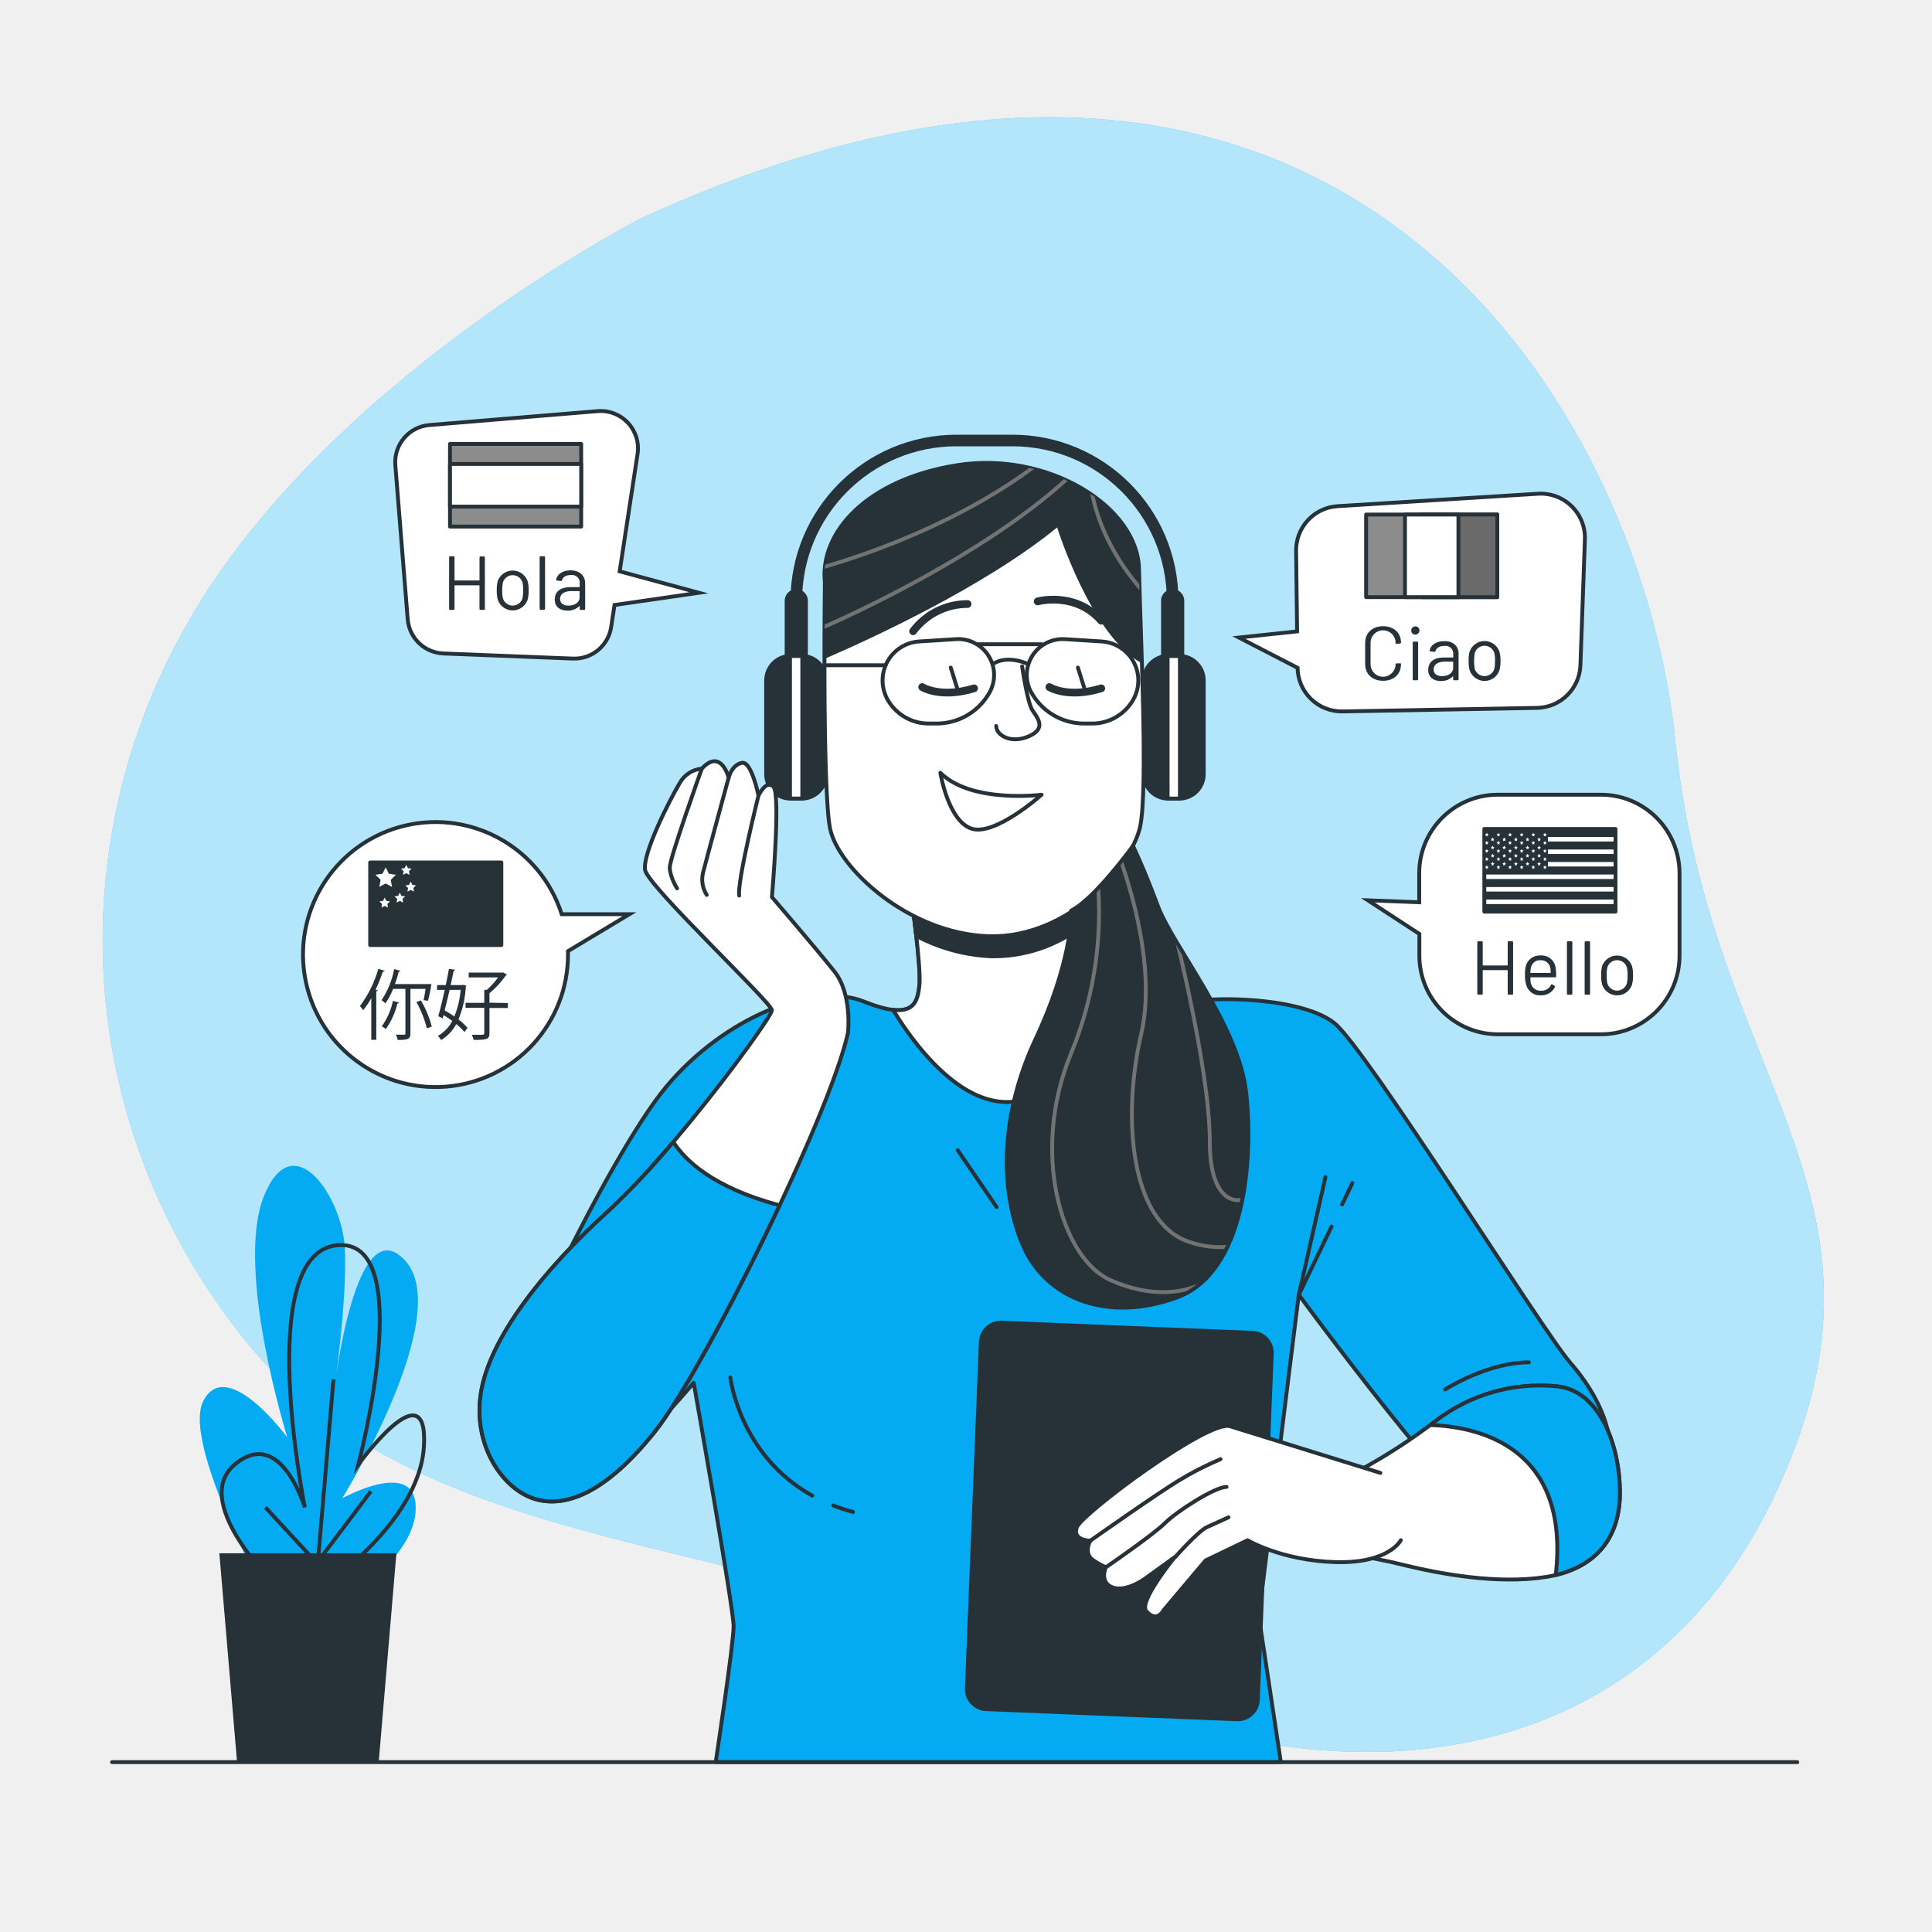
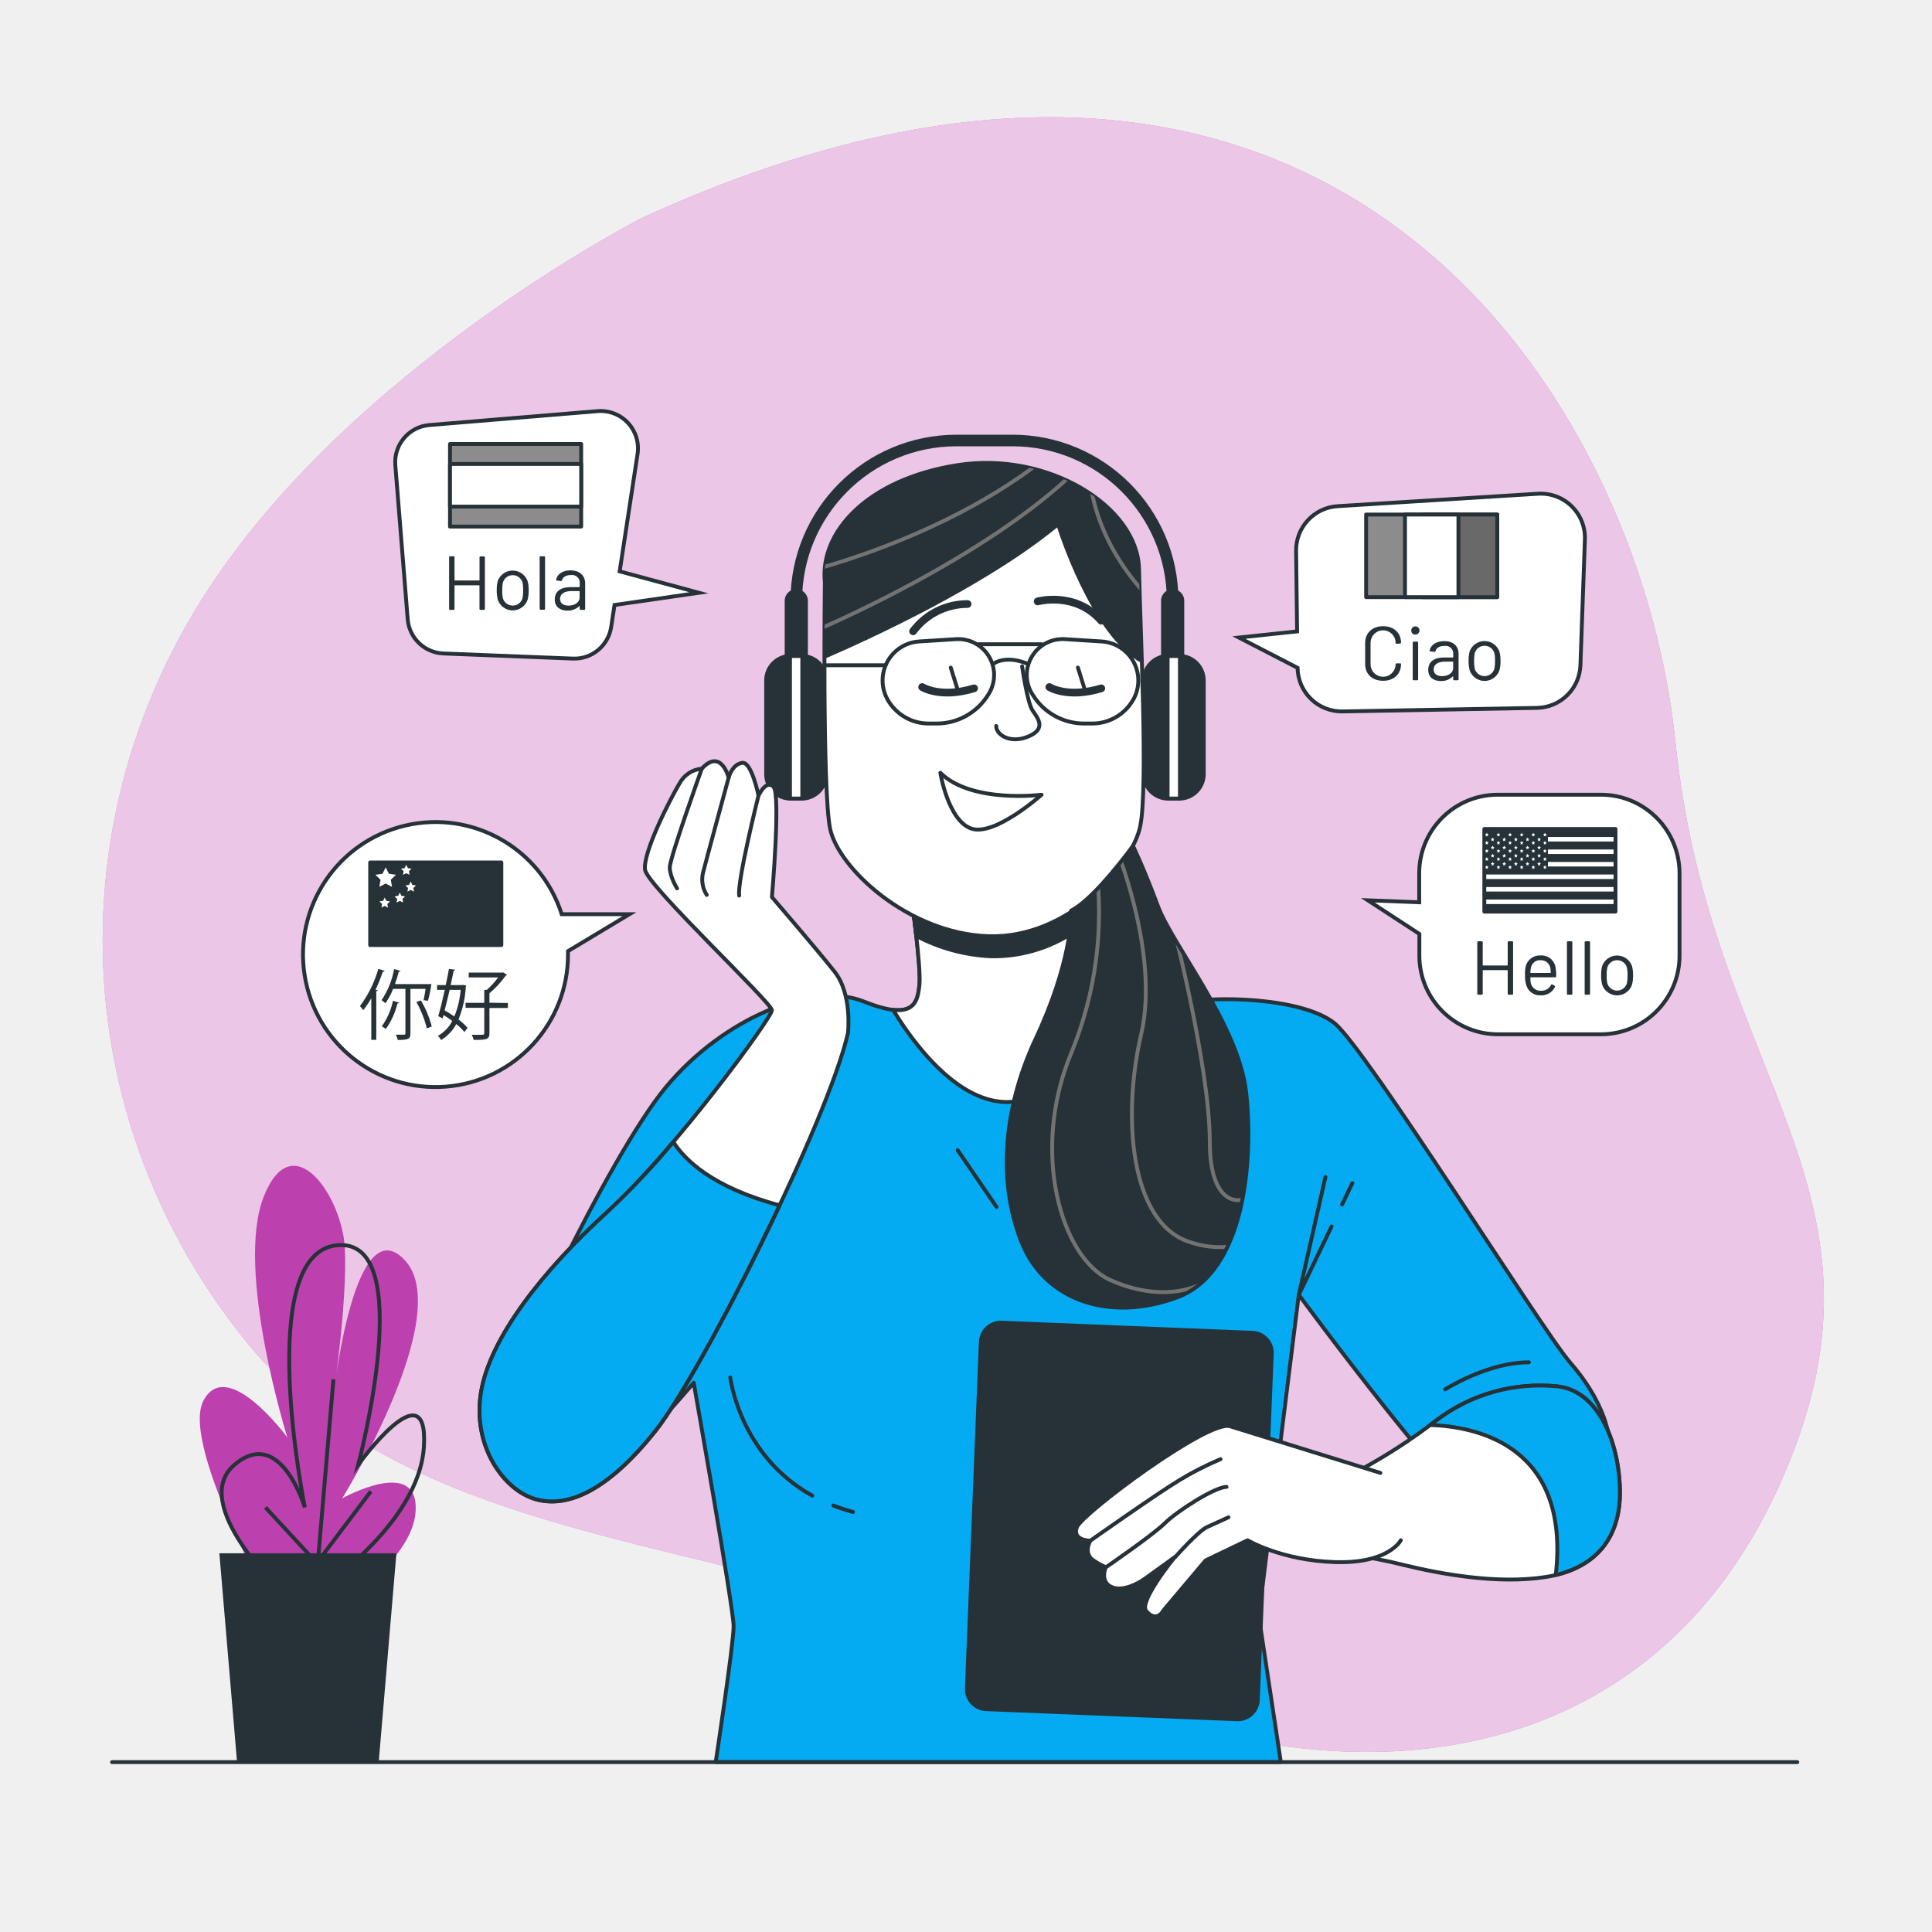
<svg xmlns="http://www.w3.org/2000/svg" viewBox="0 0 500 500">
  <defs>
    <clipPath id="freepik--clip-path--inject-35">
      <path d="M273.59,136.5s8.7,27.94,21.91,35.16c-.29-9.58-.63-18.58-.75-24.41-.34-16.12-23.51-30.56-47-26.87s-35.6,17.46-34.26,30.23c0,0-.11,8.77-.1,19.9C224.73,165.62,254.59,152,273.59,136.5Z" style="fill:#263238" />
    </clipPath>
    <clipPath id="freepik--clip-path-2--inject-35">
      <path d="M277.19,237.19s0,12.18-9.13,31.59-9.52,38.82-3.43,53.28,22.46,20.18,40,13.71,19.79-35.4,17.89-52.91-19-38.06-22.84-48.34-6.47-15.6-6.47-15.6-9.9,13.7-16,16.74Z" style="fill:#263238;stroke:#263238;stroke-linecap:round;stroke-linejoin:round" />
    </clipPath>
  </defs>
  <g id="freepik--background-simple--inject-35">
-     <path d="M166.19,56.37S90.42,95,52.63,154.47s-34.8,136,11.12,192.78,133.69,49.34,207.18,85.32,154.57,28.58,189.32-47.66S442.6,280.2,433.6,192,345.07-25.43,166.19,56.37Z" style="fill:#04ABF2" />
+     <path d="M166.19,56.37S90.42,95,52.63,154.47s-34.8,136,11.12,192.78,133.69,49.34,207.18,85.32,154.57,28.58,189.32-47.66S442.6,280.2,433.6,192,345.07-25.43,166.19,56.37Z" style="fill:#BD40AF" />
    <path d="M166.19,56.37S90.42,95,52.63,154.47s-34.8,136,11.12,192.78,133.69,49.34,207.18,85.32,154.57,28.58,189.32-47.66S442.6,280.2,433.6,192,345.07-25.43,166.19,56.37Z" style="fill:#fff;opacity:0.7" />
  </g>
  <g id="freepik--Plants--inject-35">
    <line x1="29" y1="456.04" x2="465.14" y2="456.04" style="fill:none;stroke:#263238;stroke-linecap:round;stroke-linejoin:round" />
-     <path d="M73,420.9s-26.49-46.52-20.38-58.35S74.36,372,74.36,372s-13.59-43.37-6.11-62.3,20.37,0,21,13.41-2.71,36.27-2.71,36.27,5.43-47.31,18.33-33.12-16.3,61.51-16.3,61.51,19.7-11,19,3.16-23.77,26.81-23.77,26.81" style="fill:#04ABF2" />
+     <path d="M73,420.9s-26.49-46.52-20.38-58.35S74.36,372,74.36,372s-13.59-43.37-6.11-62.3,20.37,0,21,13.41-2.71,36.27-2.71,36.27,5.43-47.31,18.33-33.12-16.3,61.51-16.3,61.51,19.7-11,19,3.16-23.77,26.81-23.77,26.81" style="fill:#BD40AF" />
    <path d="M73.23,412.23s-24.52-22.87-12.58-33.12,18.23,11,18.23,11-13.2-65.45,8.18-67.82,5.65,56.78,5.65,56.78,18.23-25.24,17-4.73S81.4,412.23,81.4,412.23" style="fill:none;stroke:#263238;stroke-miterlimit:10" />
    <line x1="85.27" y1="408.06" x2="68.7" y2="390.11" style="fill:none;stroke:#263238;stroke-miterlimit:10" />
    <line x1="81.82" y1="409.45" x2="86.3" y2="356.98" style="fill:none;stroke:#263238;stroke-miterlimit:10" />
    <line x1="81.12" y1="405.65" x2="95.97" y2="385.97" style="fill:none;stroke:#263238;stroke-miterlimit:10" />
    <polygon points="102.59 401.99 56.77 401.99 61.35 456.04 98.01 456.04 102.59 401.99" style="fill:#263238" />
  </g>
  <g id="freepik--text-balloons--inject-35">
    <path d="M398,127.78,346.16,131a11.44,11.44,0,0,0-10.73,11.57l.26,20.83L320.62,165l15.19,7.84a11.44,11.44,0,0,0,11.65,11.28l50.33-.92a11.44,11.44,0,0,0,11.22-11l1.16-32.56A11.43,11.43,0,0,0,398,127.78Z" style="fill:#fff;stroke:#263238;stroke-miterlimit:10" />
    <rect x="353.55" y="133.16" width="33.95" height="21.38" style="fill:#8c8c8c;stroke:#263238;stroke-linecap:round;stroke-linejoin:round" />
    <rect x="368.22" y="133.16" width="19.28" height="21.38" style="fill:#696969;stroke:#263238;stroke-linecap:round;stroke-linejoin:round" />
    <rect x="363.61" y="133.16" width="13.83" height="21.38" style="fill:#fff;stroke:#263238;stroke-linecap:round;stroke-linejoin:round" />
    <path d="M353.3,171.84v-5.43c0-2.61,1.85-4.35,4.64-4.35s4.64,1.7,4.64,4.27c0,.12-.1.2-.25.22l-.89.06c-.16,0-.26,0-.26-.12v-.12a3.24,3.24,0,0,0-6.48,0v5.53a3.24,3.24,0,0,0,6.48,0,.21.21,0,0,1,.26-.22l.89,0c.15,0,.25,0,.25.1v.1c0,2.59-1.85,4.31-4.64,4.31S353.3,174.47,353.3,171.84Z" style="fill:#263238" />
    <path d="M365.23,163.23a1.07,1.07,0,1,1,1.07,1A1,1,0,0,1,365.23,163.23Zm.38,12.56v-9.48a.24.24,0,0,1,.25-.26h.89a.24.24,0,0,1,.26.26v9.48a.24.24,0,0,1-.26.26h-.89A.24.24,0,0,1,365.61,175.79Z" style="fill:#263238" />
    <path d="M377.48,169.21v6.58a.24.24,0,0,1-.25.26h-.89a.24.24,0,0,1-.26-.26v-.71c0-.08-.06-.12-.12,0a4.18,4.18,0,0,1-3.08,1.17c-1.68,0-3.26-.81-3.26-2.89s1.5-3.2,4.07-3.2H376a.09.09,0,0,0,.1-.1v-.73a2,2,0,0,0-2.31-2.17c-1.25,0-2.06.51-2.28,1.34a.23.23,0,0,1-.29.2l-1-.12c-.16,0-.26-.08-.24-.21.26-1.45,1.72-2.44,3.76-2.44C376.16,165.89,377.48,167.26,377.48,169.21Zm-1.4,3.64v-1.52a.09.09,0,0,0-.1-.1h-2.07c-1.72,0-2.89.73-2.89,2s1,1.75,2.17,1.75C374.66,175,376.08,174.23,376.08,172.85Z" style="fill:#263238" />
    <path d="M380.35,173.46a8.54,8.54,0,0,1-.28-2.43,9,9,0,0,1,.26-2.41,4.1,4.1,0,0,1,7.72,0,8.73,8.73,0,0,1,.28,2.43,8.54,8.54,0,0,1-.28,2.43,4.07,4.07,0,0,1-7.7,0Zm6.4-.41a9.21,9.21,0,0,0,.16-2,8.39,8.39,0,0,0-.16-2,2.65,2.65,0,0,0-5.1,0,12.52,12.52,0,0,0,0,4,2.65,2.65,0,0,0,5.1,0Z" style="fill:#263238" />
    <path d="M180.87,153.41l-20.5-5.54L165,117.48a9.66,9.66,0,0,0-10.33-11.08L111.14,110a9.64,9.64,0,0,0-8.83,10.39l3.2,39.86a9.65,9.65,0,0,0,9.24,8.87l33.5,1.32a9.63,9.63,0,0,0,9.92-8.18l.87-5.69Z" style="fill:#fff;stroke:#263238;stroke-miterlimit:10" />
    <rect x="116.46" y="114.9" width="33.95" height="21.38" style="fill:#8c8c8c;stroke:#263238;stroke-linecap:round;stroke-linejoin:round" />
    <rect x="116.46" y="120.08" width="33.95" height="11.03" style="fill:#fff;stroke:#263238;stroke-linecap:round;stroke-linejoin:round" />
    <path d="M124.35,144h.89a.24.24,0,0,1,.25.26v13.32a.24.24,0,0,1-.25.26h-.89a.24.24,0,0,1-.26-.26v-6a.09.09,0,0,0-.1-.1h-6.26a.09.09,0,0,0-.1.1v6a.24.24,0,0,1-.26.26h-.89a.23.23,0,0,1-.25-.26V144.22a.23.23,0,0,1,.25-.26h.89a.24.24,0,0,1,.26.26v5.91a.09.09,0,0,0,.1.1H124a.09.09,0,0,0,.1-.1v-5.91A.24.24,0,0,1,124.35,144Z" style="fill:#263238" />
    <path d="M128.83,155.21a8.66,8.66,0,0,1-.27-2.43,9.09,9.09,0,0,1,.25-2.41,4.11,4.11,0,0,1,7.73,0,8.73,8.73,0,0,1,.28,2.43,8.63,8.63,0,0,1-.28,2.43,4.08,4.08,0,0,1-7.71,0Zm6.4-.42a9.05,9.05,0,0,0,.16-2,8.48,8.48,0,0,0-.16-2,2.64,2.64,0,0,0-5.09,0,8.7,8.7,0,0,0-.16,2,8.49,8.49,0,0,0,.16,2,2.64,2.64,0,0,0,5.09,0Z" style="fill:#263238" />
    <path d="M139.66,157.54V144.22a.24.24,0,0,1,.26-.26h.89a.24.24,0,0,1,.25.26v13.32a.24.24,0,0,1-.25.26h-.89A.24.24,0,0,1,139.66,157.54Z" style="fill:#263238" />
    <path d="M151.44,151v6.58a.24.24,0,0,1-.26.26h-.89a.24.24,0,0,1-.26-.26v-.71c0-.08-.06-.12-.12,0a4.16,4.16,0,0,1-3.08,1.16c-1.68,0-3.26-.81-3.26-2.88s1.5-3.2,4.07-3.2h2.29a.09.09,0,0,0,.1-.1V151a2,2,0,0,0-2.31-2.18c-1.24,0-2.05.52-2.27,1.35a.23.23,0,0,1-.3.19l-1-.11c-.15,0-.25-.08-.23-.22.25-1.44,1.72-2.43,3.75-2.43C150.11,147.64,151.44,149,151.44,151ZM150,154.59v-1.52a.09.09,0,0,0-.1-.1h-2.07c-1.72,0-2.89.73-2.89,2s1,1.76,2.18,1.76C148.61,156.75,150,156,150,154.59Z" style="fill:#263238" />
    <path d="M414.29,205.67H387.62A20.33,20.33,0,0,0,367.29,226v7.51L354,233l13.33,8.7v5.63a20.34,20.34,0,0,0,20.33,20.34h26.67a20.34,20.34,0,0,0,20.33-20.34V226A20.33,20.33,0,0,0,414.29,205.67Z" style="fill:#fff;stroke:#263238;stroke-miterlimit:10" />
    <path d="M390.45,243.6h.89a.24.24,0,0,1,.25.25v13.32a.24.24,0,0,1-.25.26h-.89a.24.24,0,0,1-.26-.26v-6a.09.09,0,0,0-.1-.1h-6.26a.09.09,0,0,0-.1.1v6a.24.24,0,0,1-.26.26h-.89a.24.24,0,0,1-.26-.26V243.85a.24.24,0,0,1,.26-.25h.89a.24.24,0,0,1,.26.25v5.91a.09.09,0,0,0,.1.1h6.26a.09.09,0,0,0,.1-.1v-5.91A.24.24,0,0,1,390.45,243.6Z" style="fill:#263238" />
    <path d="M401.39,254.9a.23.23,0,0,1,.34-.12l.57.32c.14.08.2.2.12.33a3.86,3.86,0,0,1-3.67,2.16,3.65,3.65,0,0,1-3.7-2.47,7.68,7.68,0,0,1-.38-2.73,9.11,9.11,0,0,1,.18-2.29,3.74,3.74,0,0,1,3.82-2.83,3.69,3.69,0,0,1,3.95,3.4,10.37,10.37,0,0,1,.12,2,.23.23,0,0,1-.26.25h-6.32a.09.09,0,0,0-.1.1,6.32,6.32,0,0,0,.12,1.45,2.55,2.55,0,0,0,2.68,1.93A2.71,2.71,0,0,0,401.39,254.9Zm-5.17-4.55a5.58,5.58,0,0,0-.16,1.35.09.09,0,0,0,.1.1h5.08a.09.09,0,0,0,.09-.1,10.31,10.31,0,0,0-.11-1.27,2.47,2.47,0,0,0-2.55-1.93A2.34,2.34,0,0,0,396.22,250.35Z" style="fill:#263238" />
    <path d="M405.52,257.17V243.85a.24.24,0,0,1,.26-.25h.89a.23.23,0,0,1,.25.25v13.32a.23.23,0,0,1-.25.26h-.89A.24.24,0,0,1,405.52,257.17Z" style="fill:#263238" />
    <path d="M410.11,257.17V243.85a.24.24,0,0,1,.25-.25h.89a.24.24,0,0,1,.26.25v13.32a.24.24,0,0,1-.26.26h-.89A.24.24,0,0,1,410.11,257.17Z" style="fill:#263238" />
    <path d="M414.65,254.84a8.54,8.54,0,0,1-.28-2.43,9,9,0,0,1,.26-2.41,4.11,4.11,0,0,1,7.73,0,8.76,8.76,0,0,1,.27,2.43,8.57,8.57,0,0,1-.27,2.43,4.08,4.08,0,0,1-7.71,0Zm6.4-.41a9.21,9.21,0,0,0,.16-2,8.53,8.53,0,0,0-.16-2,2.64,2.64,0,0,0-5.09,0,8.75,8.75,0,0,0-.16,2,8.64,8.64,0,0,0,.16,2,2.64,2.64,0,0,0,5.09,0Z" style="fill:#263238" />
    <rect x="384.14" y="214.54" width="33.95" height="21.38" style="fill:#fff;stroke:#263238;stroke-linecap:round;stroke-linejoin:round" />
    <rect x="384.32" y="214.54" width="33.95" height="2.07" style="fill:#263238" />
    <rect x="384.32" y="217.78" width="33.95" height="2.07" style="fill:#263238" />
    <rect x="384.32" y="221.01" width="33.95" height="2.07" style="fill:#263238" />
    <rect x="384.32" y="224.25" width="33.95" height="2.07" style="fill:#263238" />
    <rect x="384.32" y="227.49" width="33.95" height="2.07" style="fill:#263238" />
    <rect x="384.32" y="230.73" width="33.95" height="2.07" style="fill:#263238" />
    <rect x="384.32" y="233.97" width="33.95" height="2.07" style="fill:#263238" />
    <rect x="384.14" y="214.54" width="16.46" height="11.39" style="fill:#263238" />
    <polygon points="384.78 215.5 384.93 215.82 385.25 215.87 385.02 216.12 385.07 216.47 384.78 216.31 384.5 216.47 384.55 216.12 384.32 215.87 384.64 215.82 384.78 215.5" style="fill:#fff" />
    <polygon points="384.78 217.61 384.93 217.93 385.25 217.98 385.02 218.23 385.07 218.58 384.78 218.41 384.5 218.58 384.55 218.23 384.32 217.98 384.64 217.93 384.78 217.61" style="fill:#fff" />
    <polygon points="384.78 219.71 384.93 220.03 385.25 220.08 385.02 220.33 385.07 220.68 384.78 220.51 384.5 220.68 384.55 220.33 384.32 220.08 384.64 220.03 384.78 219.71" style="fill:#fff" />
    <polygon points="384.78 221.81 384.93 222.13 385.25 222.19 385.02 222.43 385.07 222.78 384.78 222.62 384.5 222.78 384.55 222.43 384.32 222.19 384.64 222.13 384.78 221.81" style="fill:#fff" />
    <polygon points="384.78 223.92 384.93 224.24 385.25 224.29 385.02 224.54 385.07 224.89 384.78 224.72 384.5 224.89 384.55 224.54 384.32 224.29 384.64 224.24 384.78 223.92" style="fill:#fff" />
    <polygon points="386.29 216.73 386.43 217.05 386.75 217.1 386.52 217.35 386.57 217.7 386.29 217.54 386 217.7 386.05 217.35 385.82 217.1 386.14 217.05 386.29 216.73" style="fill:#fff" />
    <polygon points="386.29 218.84 386.43 219.16 386.75 219.21 386.52 219.46 386.57 219.81 386.29 219.64 386 219.81 386.05 219.46 385.82 219.21 386.14 219.16 386.29 218.84" style="fill:#fff" />
    <polygon points="386.29 220.94 386.43 221.26 386.75 221.31 386.52 221.56 386.57 221.91 386.29 221.75 386 221.91 386.05 221.56 385.82 221.31 386.14 221.26 386.29 220.94" style="fill:#fff" />
    <polygon points="386.29 223.04 386.43 223.36 386.75 223.41 386.52 223.66 386.57 224.01 386.29 223.85 386 224.01 386.05 223.66 385.82 223.41 386.14 223.36 386.29 223.04" style="fill:#fff" />
    <polygon points="387.79 215.5 387.94 215.82 388.26 215.87 388.02 216.12 388.08 216.47 387.79 216.31 387.5 216.47 387.56 216.12 387.32 215.87 387.65 215.82 387.79 215.5" style="fill:#fff" />
    <polygon points="387.79 217.61 387.94 217.93 388.26 217.98 388.02 218.23 388.08 218.58 387.79 218.41 387.5 218.58 387.56 218.23 387.32 217.98 387.65 217.93 387.79 217.61" style="fill:#fff" />
    <polygon points="387.79 219.71 387.94 220.03 388.26 220.08 388.02 220.33 388.08 220.68 387.79 220.51 387.5 220.68 387.56 220.33 387.32 220.08 387.65 220.03 387.79 219.71" style="fill:#fff" />
    <polygon points="387.79 221.81 387.94 222.13 388.26 222.19 388.02 222.43 388.08 222.78 387.79 222.62 387.5 222.78 387.56 222.43 387.32 222.19 387.65 222.13 387.79 221.81" style="fill:#fff" />
    <polygon points="387.79 223.92 387.94 224.24 388.26 224.29 388.02 224.54 388.08 224.89 387.79 224.72 387.5 224.89 387.56 224.54 387.32 224.29 387.65 224.24 387.79 223.92" style="fill:#fff" />
    <polygon points="389.3 216.73 389.44 217.05 389.76 217.1 389.53 217.35 389.58 217.7 389.3 217.54 389.01 217.7 389.06 217.35 388.83 217.1 389.15 217.05 389.3 216.73" style="fill:#fff" />
    <polygon points="389.3 218.84 389.44 219.16 389.76 219.21 389.53 219.46 389.58 219.81 389.3 219.64 389.01 219.81 389.06 219.46 388.83 219.21 389.15 219.16 389.3 218.84" style="fill:#fff" />
    <polygon points="389.3 220.94 389.44 221.26 389.76 221.31 389.53 221.56 389.58 221.91 389.3 221.75 389.01 221.91 389.06 221.56 388.83 221.31 389.15 221.26 389.3 220.94" style="fill:#fff" />
    <polygon points="389.3 223.04 389.44 223.36 389.76 223.41 389.53 223.66 389.58 224.01 389.3 223.85 389.01 224.01 389.06 223.66 388.83 223.41 389.15 223.36 389.3 223.04" style="fill:#fff" />
    <polygon points="390.8 215.5 390.94 215.82 391.26 215.87 391.03 216.12 391.09 216.47 390.8 216.31 390.51 216.47 390.56 216.12 390.33 215.87 390.65 215.82 390.8 215.5" style="fill:#fff" />
    <polygon points="390.8 217.61 390.94 217.93 391.26 217.98 391.03 218.23 391.09 218.58 390.8 218.41 390.51 218.58 390.56 218.23 390.33 217.98 390.65 217.93 390.8 217.61" style="fill:#fff" />
    <polygon points="390.8 219.71 390.94 220.03 391.26 220.08 391.03 220.33 391.09 220.68 390.8 220.51 390.51 220.68 390.56 220.33 390.33 220.08 390.65 220.03 390.8 219.71" style="fill:#fff" />
    <polygon points="390.8 221.81 390.94 222.13 391.26 222.19 391.03 222.43 391.09 222.78 390.8 222.62 390.51 222.78 390.56 222.43 390.33 222.19 390.65 222.13 390.8 221.81" style="fill:#fff" />
    <polygon points="390.8 223.92 390.94 224.24 391.26 224.29 391.03 224.54 391.09 224.89 390.8 224.72 390.51 224.89 390.56 224.54 390.33 224.29 390.65 224.24 390.8 223.92" style="fill:#fff" />
    <polygon points="392.3 216.73 392.45 217.05 392.77 217.1 392.54 217.35 392.59 217.7 392.3 217.54 392.01 217.7 392.07 217.35 391.84 217.1 392.16 217.05 392.3 216.73" style="fill:#fff" />
    <polygon points="392.3 218.84 392.45 219.16 392.77 219.21 392.54 219.46 392.59 219.81 392.3 219.64 392.01 219.81 392.07 219.46 391.84 219.21 392.16 219.16 392.3 218.84" style="fill:#fff" />
    <polygon points="392.3 220.94 392.45 221.26 392.77 221.31 392.54 221.56 392.59 221.91 392.3 221.75 392.01 221.91 392.07 221.56 391.84 221.31 392.16 221.26 392.3 220.94" style="fill:#fff" />
    <polygon points="392.3 223.04 392.45 223.36 392.77 223.41 392.54 223.66 392.59 224.01 392.3 223.85 392.01 224.01 392.07 223.66 391.84 223.41 392.16 223.36 392.3 223.04" style="fill:#fff" />
    <polygon points="393.81 215.5 393.95 215.82 394.27 215.87 394.04 216.12 394.09 216.47 393.81 216.31 393.52 216.47 393.57 216.12 393.34 215.87 393.66 215.82 393.81 215.5" style="fill:#fff" />
    <polygon points="393.81 217.61 393.95 217.93 394.27 217.98 394.04 218.23 394.09 218.58 393.81 218.41 393.52 218.58 393.57 218.23 393.34 217.98 393.66 217.93 393.81 217.61" style="fill:#fff" />
    <polygon points="393.81 219.71 393.95 220.03 394.27 220.08 394.04 220.33 394.09 220.68 393.81 220.51 393.52 220.68 393.57 220.33 393.34 220.08 393.66 220.03 393.81 219.71" style="fill:#fff" />
    <polygon points="393.81 221.81 393.95 222.13 394.27 222.19 394.04 222.43 394.09 222.78 393.81 222.62 393.52 222.78 393.57 222.43 393.34 222.19 393.66 222.13 393.81 221.81" style="fill:#fff" />
    <polygon points="393.81 223.92 393.95 224.24 394.27 224.29 394.04 224.54 394.09 224.89 393.81 224.72 393.52 224.89 393.57 224.54 393.34 224.29 393.66 224.24 393.81 223.92" style="fill:#fff" />
    <polygon points="395.31 216.73 395.45 217.05 395.78 217.1 395.54 217.35 395.6 217.7 395.31 217.54 395.02 217.7 395.08 217.35 394.84 217.1 395.17 217.05 395.31 216.73" style="fill:#fff" />
    <polygon points="395.31 218.84 395.45 219.16 395.78 219.21 395.54 219.46 395.6 219.81 395.31 219.64 395.02 219.81 395.08 219.46 394.84 219.21 395.17 219.16 395.31 218.84" style="fill:#fff" />
    <polygon points="395.31 220.94 395.45 221.26 395.78 221.31 395.54 221.56 395.6 221.91 395.31 221.75 395.02 221.91 395.08 221.56 394.84 221.31 395.17 221.26 395.31 220.94" style="fill:#fff" />
    <polygon points="395.31 223.04 395.45 223.36 395.78 223.41 395.54 223.66 395.6 224.01 395.31 223.85 395.02 224.01 395.08 223.66 394.84 223.41 395.17 223.36 395.31 223.04" style="fill:#fff" />
    <polygon points="396.81 215.5 396.96 215.82 397.28 215.87 397.05 216.12 397.1 216.47 396.81 216.31 396.53 216.47 396.58 216.12 396.35 215.87 396.67 215.82 396.81 215.5" style="fill:#fff" />
    <polygon points="396.81 217.61 396.96 217.93 397.28 217.98 397.05 218.23 397.1 218.58 396.81 218.41 396.53 218.58 396.58 218.23 396.35 217.98 396.67 217.93 396.81 217.61" style="fill:#fff" />
    <polygon points="396.81 219.71 396.96 220.03 397.28 220.08 397.05 220.33 397.1 220.68 396.81 220.51 396.53 220.68 396.58 220.33 396.35 220.08 396.67 220.03 396.81 219.71" style="fill:#fff" />
    <polygon points="396.81 221.81 396.96 222.13 397.28 222.19 397.05 222.43 397.1 222.78 396.81 222.62 396.53 222.78 396.58 222.43 396.35 222.19 396.67 222.13 396.81 221.81" style="fill:#fff" />
    <polygon points="396.81 223.92 396.96 224.24 397.28 224.29 397.05 224.54 397.1 224.89 396.81 224.72 396.53 224.89 396.58 224.54 396.35 224.29 396.67 224.24 396.81 223.92" style="fill:#fff" />
    <polygon points="398.32 216.73 398.46 217.05 398.78 217.1 398.55 217.35 398.61 217.7 398.32 217.54 398.03 217.7 398.08 217.35 397.85 217.1 398.17 217.05 398.32 216.73" style="fill:#fff" />
    <polygon points="398.32 218.84 398.46 219.16 398.78 219.21 398.55 219.46 398.61 219.81 398.32 219.64 398.03 219.81 398.08 219.46 397.85 219.21 398.17 219.16 398.32 218.84" style="fill:#fff" />
    <polygon points="398.32 220.94 398.46 221.26 398.78 221.31 398.55 221.56 398.61 221.91 398.32 221.75 398.03 221.91 398.08 221.56 397.85 221.31 398.17 221.26 398.32 220.94" style="fill:#fff" />
    <polygon points="398.32 223.04 398.46 223.36 398.78 223.41 398.55 223.66 398.61 224.01 398.32 223.85 398.03 224.01 398.08 223.66 397.85 223.41 398.17 223.36 398.32 223.04" style="fill:#fff" />
    <polygon points="399.82 215.5 399.97 215.82 400.29 215.87 400.06 216.12 400.11 216.47 399.82 216.31 399.53 216.47 399.59 216.12 399.36 215.87 399.68 215.82 399.82 215.5" style="fill:#fff" />
    <polygon points="399.82 217.61 399.97 217.93 400.29 217.98 400.06 218.23 400.11 218.58 399.82 218.41 399.53 218.58 399.59 218.23 399.36 217.98 399.68 217.93 399.82 217.61" style="fill:#fff" />
    <polygon points="399.82 219.71 399.97 220.03 400.29 220.08 400.06 220.33 400.11 220.68 399.82 220.51 399.53 220.68 399.59 220.33 399.36 220.08 399.68 220.03 399.82 219.71" style="fill:#fff" />
    <polygon points="399.82 221.81 399.97 222.13 400.29 222.19 400.06 222.43 400.11 222.78 399.82 222.62 399.53 222.78 399.59 222.43 399.36 222.19 399.68 222.13 399.82 221.81" style="fill:#fff" />
    <polygon points="399.82 223.92 399.97 224.24 400.29 224.29 400.06 224.54 400.11 224.89 399.82 224.72 399.53 224.89 399.59 224.54 399.36 224.29 399.68 224.24 399.82 223.92" style="fill:#fff" />
    <path d="M162.9,236.59H145.37A34.29,34.29,0,1,0,147,246.92c0-.26,0-.51,0-.77Z" style="fill:#fff;stroke:#263238;stroke-miterlimit:10" />
    <path d="M96.09,258.35A24.74,24.74,0,0,1,94,261.44a9.94,9.94,0,0,0-.85-1.07,29.61,29.61,0,0,0,4.76-9.62l1.64.49c-.08.2-.25.24-.47.22a43.11,43.11,0,0,1-1.88,4.68l.57.16c0,.12-.13.22-.39.23V269.1H96.09Zm13.53.48c.16-.73.36-1.84.53-2.91h-3.93v11.54c0,1.42-.51,1.68-3.28,1.68a5.31,5.31,0,0,0-.49-1.36c.49,0,1,0,1.34,0h.79c.26,0,.34-.08.34-.34V255.92h-3.18a17.44,17.44,0,0,1-2,3.74,5.36,5.36,0,0,0-1-.81A21.39,21.39,0,0,0,102,250.8l1.64.44c0,.14-.17.22-.43.2a30.77,30.77,0,0,1-1,3.24h8.73l.7,0a34.49,34.49,0,0,1-.89,4.34Zm-6.32.65c-.06.14-.2.22-.44.22a19.4,19.4,0,0,1-3,6.6,6.3,6.3,0,0,0-1.05-.68A17.94,17.94,0,0,0,101.7,259Zm7.17,6.66a27.38,27.38,0,0,0-2.71-6.82l1.17-.41a26.42,26.42,0,0,1,2.81,6.75Z" style="fill:#263238" />
    <path d="M119.92,254.88l.75.19-.12.28a25.84,25.84,0,0,1-1.9,8.5A13.92,13.92,0,0,1,121,266l-.81,1.09a13.41,13.41,0,0,0-2.11-2.06,10.69,10.69,0,0,1-3.91,4.13,6.16,6.16,0,0,0-.83-1.09,9.34,9.34,0,0,0,3.71-3.85,26.14,26.14,0,0,0-2.25-1.52l-.24.87-1.13-.59c.5-1.74,1.11-4.25,1.68-6.8h-2v-1.25h2.25c.32-1.48.59-2.9.83-4.17l1.62.2c0,.14-.14.22-.39.24-.22,1.13-.5,2.41-.79,3.73h3Zm-3.56,1.3c-.42,1.84-.87,3.69-1.29,5.31.83.46,1.68,1,2.51,1.57a23.24,23.24,0,0,0,1.64-6.88Zm15.08,3.4v1.28h-4.77v6.54c0,1.52-.59,1.76-4.09,1.72a6.71,6.71,0,0,0-.49-1.32l2.37,0c.67,0,.87,0,.87-.42v-6.56h-4.84v-1.28h4.84v-3.36l.65,0a20,20,0,0,0,2.93-3.22H121.3v-1.25h8.61l.26-.08,1.05.66a.64.64,0,0,1-.32.19,24.82,24.82,0,0,1-4.23,4.57v2.45Z" style="fill:#263238" />
    <rect x="95.8" y="223.2" width="33.95" height="21.38" style="fill:#263238;stroke:#263238;stroke-linecap:round;stroke-linejoin:round" />
    <polygon points="99.81 224.46 100.64 226.13 102.47 226.39 101.14 227.69 101.46 229.51 99.81 228.65 98.17 229.51 98.49 227.69 97.16 226.39 98.99 226.13 99.81 224.46" style="fill:#fff" />
    <polygon points="105.14 223.81 105.57 224.67 106.51 224.81 105.83 225.47 105.99 226.41 105.14 225.97 104.3 226.41 104.46 225.47 103.77 224.81 104.72 224.67 105.14 223.81" style="fill:#fff" />
    <polygon points="106.29 228.15 106.71 229.01 107.66 229.14 106.97 229.81 107.13 230.75 106.29 230.31 105.44 230.75 105.6 229.81 104.92 229.14 105.86 229.01 106.29 228.15" style="fill:#fff" />
    <polygon points="103.47 230.99 103.89 231.84 104.84 231.98 104.16 232.65 104.32 233.59 103.47 233.14 102.63 233.59 102.79 232.65 102.1 231.98 103.05 231.84 103.47 230.99" style="fill:#fff" />
    <polygon points="99.56 232.29 99.98 233.14 100.93 233.28 100.25 233.95 100.41 234.89 99.56 234.45 98.72 234.89 98.88 233.95 98.19 233.28 99.14 233.14 99.56 232.29" style="fill:#fff" />
  </g>
  <g id="freepik--Character--inject-35">
    <path d="M303.48,155.48A41.48,41.48,0,0,0,262,114H247.56a41.48,41.48,0,0,0-41.48,41.48" style="fill:none;stroke:#263238;stroke-linecap:round;stroke-linejoin:round;stroke-width:3px" />
    <line x1="303.48" y1="186.2" x2="303.48" y2="155.48" style="fill:none;stroke:#263238;stroke-linecap:round;stroke-linejoin:round;stroke-width:6px" />
    <line x1="206.08" y1="155.48" x2="206.08" y2="186.2" style="fill:none;stroke:#263238;stroke-linecap:round;stroke-linejoin:round;stroke-width:6px" />
    <path d="M235.87,232.29s2.59,18.09,2.07,22.74-1.55,9.3-14.47,4.13-36.17,4.14-51.16,22.22-43.4,78.55-43.4,85.78,5.68,17,16,18.6,34.62-27.9,34.62-27.9,10.33,58.39,10.33,63S185.23,456,185.23,456H331.47l-5.69-37.72,10.34-83.2s42.89,58.39,52.19,61,23.77-2.07,27.39-12.92-2.07-22.22-9.31-30.49-52.7-81.13-61-87.84-31.52-7.24-39.79-5.17-22.22,5.17-25.84,3.1-3.61-21.7,0-30.49C279.79,232.29,248.27,240.56,235.87,232.29Z" style="fill:#04ABF2;stroke:#263238;stroke-linecap:round;stroke-linejoin:round" />
    <path d="M215.67,389.63a52.36,52.36,0,0,0,5.09,1.67" style="fill:none;stroke:#263238;stroke-linecap:round;stroke-linejoin:round" />
    <path d="M189,356.48s2.3,20.08,21.22,30.6" style="fill:none;stroke:#263238;stroke-linecap:round;stroke-linejoin:round" />
    <line x1="247.85" y1="297.67" x2="257.91" y2="312.37" style="fill:none;stroke:#263238;stroke-linecap:round;stroke-linejoin:round" />
    <line x1="347.33" y1="311.72" x2="349.99" y2="306.18" style="fill:none;stroke:#263238;stroke-linecap:round;stroke-linejoin:round" />
    <polyline points="343.02 304.63 336.12 335.12 344.6 317.43" style="fill:none;stroke:#263238;stroke-linecap:round;stroke-linejoin:round" />
    <path d="M374,359.57s10.92-7,21.67-7" style="fill:none;stroke:#263238;stroke-linecap:round;stroke-linejoin:round" />
    <path d="M351.78,380.54a149,149,0,0,0,19.79-12.82,44.28,44.28,0,0,1,31.5-8.92c10.31,1.11,15.89,13.93,16.16,26.76s-6.69,20.62-19.23,22.57-27.32-.83-36.51-3.06a121.13,121.13,0,0,0-14.78-2.79S336.73,383.88,351.78,380.54Z" style="fill:#fff;stroke:#263238;stroke-linecap:round;stroke-linejoin:round" />
    <path d="M419.23,385.56c-.27-12.83-5.85-25.65-16.16-26.76a44.28,44.28,0,0,0-31.5,8.92l-1.4,1.07c12,.41,36.26,5.31,32.46,38.82C413.51,405,419.49,397.45,419.23,385.56Z" style="fill:#04ABF2;stroke:#263238;stroke-linecap:round;stroke-linejoin:round" />
    <path d="M235.87,232.29s2.59,18.09,2.07,22.74c-.39,3.49-1.07,7-6.83,6.32,8.24,13.47,32.17,45.09,54.5,2-2.6.16-4.7,0-5.82-.62-3.61-2.07-3.61-21.7,0-30.49C279.79,232.29,248.27,240.56,235.87,232.29Z" style="fill:#fff;stroke:#263238;stroke-linecap:round;stroke-linejoin:round" />
    <path d="M235.87,232.29s.67,4.7,1.26,9.92a45.79,45.79,0,0,0,19.4,5.28,37.46,37.46,0,0,0,21.11-6.11,37.39,37.39,0,0,1,2.15-9.09S248.27,240.56,235.87,232.29Z" style="fill:#263238;stroke:#263238;stroke-linecap:round;stroke-linejoin:round" />
    <rect x="198.28" y="169.75" width="15.53" height="36.94" rx="6.34" style="fill:#263238;stroke:#263238;stroke-linecap:round;stroke-linejoin:round" />
    <path d="M207.63,169.78c-.23,0-.47,0-.71,0h-1.76c-.24,0-.47,0-.71,0v36.88c.24,0,.47,0,.71,0h1.76c.24,0,.48,0,.71,0Z" style="fill:#fff;stroke:#263238;stroke-linecap:round;stroke-linejoin:round" />
    <rect x="296" y="169.75" width="15.53" height="36.94" rx="6.34" style="fill:#263238;stroke:#263238;stroke-linecap:round;stroke-linejoin:round" />
    <path d="M305.36,169.78c-.23,0-.47,0-.71,0h-1.76c-.24,0-.48,0-.71,0v36.88c.23,0,.47,0,.71,0h1.76c.24,0,.48,0,.71,0Z" style="fill:#fff;stroke:#263238;stroke-linecap:round;stroke-linejoin:round" />
    <path d="M181.63,198.92a7.29,7.29,0,0,0-5.79,3.86c-2.32,3.86-9.65,18.14-8.88,22.39s32.81,34.35,32.81,36.28-25.47,36.67-42.46,52.11-30.49,32.8-32.81,46.7,5.79,25.47,14.29,27.79,18.91-2.7,30.87-17.76,44.78-80.67,49.8-103c0,0,1.15-10-3.48-15.83s-16.21-19.3-16.21-19.3,2.32-26.63.39-28.56-3.86,2.32-3.86,2.32-1.79-8.93-4.25-8.5c-2.69.48-3.47,3.86-3.47,3.86S186.65,193.51,181.63,198.92Z" style="fill:#fff;stroke:#263238;stroke-linecap:round;stroke-linejoin:round" />
    <path d="M196.3,205.87s-5.54,22.17-5,25.91" style="fill:none;stroke:#263238;stroke-linecap:round;stroke-linejoin:round" />
    <path d="M188.58,201.23s-5.87,21.56-6.62,24.56a7.39,7.39,0,0,0,.94,5.81" style="fill:none;stroke:#263238;stroke-linecap:round;stroke-linejoin:round" />
    <path d="M181.63,198.92s-8.29,23.12-8.29,25.56,1.88,5.43,1.88,5.43" style="fill:none;stroke:#263238;stroke-linecap:round;stroke-linejoin:round" />
    <path d="M174.25,295.53a203.44,203.44,0,0,1-16.94,18c-17,15.43-30.49,32.8-32.81,46.7s5.79,25.47,14.29,27.79,18.91-2.7,30.87-17.76c6.89-8.66,20.67-34.06,32.09-58.33C184.35,307.31,177.17,300.11,174.25,295.53Z" style="fill:#04ABF2;stroke:#263238;stroke-linecap:round;stroke-linejoin:round" />
    <path d="M213.47,150.61s-.67,53.73,1.35,63.81,20.15,27.2,41,27.87,37.28-18.47,39.29-28.55,0-50.37-.33-66.49-23.51-30.56-47-26.87S212.13,137.84,213.47,150.61Z" style="fill:#fff;stroke:#263238;stroke-linecap:round;stroke-linejoin:round" />
    <path d="M264.52,172.44s1.34,9.4,2.69,11.41,3.69,4.71-1,6.72-8.4-.34-8.4-2.69" style="fill:none;stroke:#263238;stroke-linecap:round;stroke-linejoin:round" />
    <path d="M269.56,205.68S251.42,208,243.36,200c0,0,2,12.43,8.06,14.45S269.56,205.68,269.56,205.68Z" style="fill:#fff;stroke:#263238;stroke-linecap:round;stroke-linejoin:round" />
    <line x1="246.05" y1="172.77" x2="247.73" y2="178.14" style="fill:none;stroke:#263238;stroke-linecap:round;stroke-linejoin:round" />
    <path d="M238.66,177.81s4.7,3,13.43.33" style="fill:none;stroke:#263238;stroke-linecap:round;stroke-linejoin:round;stroke-width:2px" />
    <line x1="278.96" y1="172.77" x2="280.64" y2="178.14" style="fill:none;stroke:#263238;stroke-linecap:round;stroke-linejoin:round" />
    <path d="M271.57,177.81s4.7,3,13.44.33" style="fill:none;stroke:#263238;stroke-linecap:round;stroke-linejoin:round;stroke-width:2px" />
    <path d="M236.31,163.37a17.62,17.62,0,0,1,14.1-7.05" style="fill:none;stroke:#263238;stroke-linecap:round;stroke-linejoin:round;stroke-width:2px" />
    <path d="M268.55,155.64s9.74-2.68,16.46,5" style="fill:none;stroke:#263238;stroke-linecap:round;stroke-linejoin:round;stroke-width:2px" />
    <path d="M256,170h0a9.28,9.28,0,0,1-.12,9.58l-.19.3a15.63,15.63,0,0,1-13.27,7.37h-2.1a12.19,12.19,0,0,1-10.54-6.07h0a10.12,10.12,0,0,1-.58-9h0a10.1,10.1,0,0,1,8.68-6.17l9.56-.6A9.25,9.25,0,0,1,256,170Z" style="fill:none;stroke:#263238;stroke-linecap:round;stroke-linejoin:round" />
    <path d="M267,170h0a9.28,9.28,0,0,0,.12,9.58l.19.3a15.63,15.63,0,0,0,13.27,7.37h2.1a12.19,12.19,0,0,0,10.54-6.07h0a10.09,10.09,0,0,0,.58-9h0a10.1,10.1,0,0,0-8.68-6.17l-9.55-.6A9.27,9.27,0,0,0,267,170Z" style="fill:none;stroke:#263238;stroke-linecap:round;stroke-linejoin:round" />
    <path d="M257.13,171.76s3-2.35,8.73,0" style="fill:none;stroke:#263238;stroke-linecap:round;stroke-linejoin:round" />
    <line x1="253.1" y1="166.73" x2="269.56" y2="166.73" style="fill:none;stroke:#263238;stroke-linecap:round;stroke-linejoin:round" />
    <line x1="229.18" y1="172.17" x2="213.47" y2="172.17" style="fill:none;stroke:#263238;stroke-linecap:round;stroke-linejoin:round" />
    <path d="M273.59,136.5s8.7,27.94,21.91,35.16c-.29-9.58-.63-18.58-.75-24.41-.34-16.12-23.51-30.56-47-26.87s-35.6,17.46-34.26,30.23c0,0-.11,8.77-.1,19.9C224.73,165.62,254.59,152,273.59,136.5Z" style="fill:#263238" />
    <g style="clip-path:url(#freepik--clip-path--inject-35)">
      <path d="M211.14,163.17S255.19,144.7,279,121.25" style="fill:none;stroke:#737373;stroke-linecap:round;stroke-linejoin:round" />
      <path d="M207.58,148.25s46.19-10.66,72.84-38.73" style="fill:none;stroke:#737373;stroke-linecap:round;stroke-linejoin:round" />
      <path d="M282.19,124.44s.71,18.12,19.9,34.82" style="fill:none;stroke:#737373;stroke-linecap:round;stroke-linejoin:round" />
    </g>
    <path d="M277.19,237.19s0,12.18-9.13,31.59-9.52,38.82-3.43,53.28,22.46,20.18,40,13.71,19.79-35.4,17.89-52.91-19-38.06-22.84-48.34-6.47-15.6-6.47-15.6-9.9,13.7-16,16.74Z" style="fill:#263238" />
    <g style="clip-path:url(#freepik--clip-path-2--inject-35)">
      <path d="M283.61,223.57a95.61,95.61,0,0,1-6.39,49c-10.66,25.58-2.49,52.94,9.95,58.62s24.51,3.56,30.55-4.26" style="fill:none;stroke:#737373;stroke-linecap:round;stroke-linejoin:round" />
      <path d="M288.23,217.89s12.08,28.42,7.11,49.74S292.5,316,307.42,321.28,330.87,316,330.87,316" style="fill:none;stroke:#737373;stroke-linecap:round;stroke-linejoin:round" />
      <path d="M302.8,236.36s10.3,39.08,10.3,59.33,12.44,17.06,15.64,7.11" style="fill:none;stroke:#737373;stroke-linecap:round;stroke-linejoin:round" />
    </g>
    <path d="M277.19,237.19s0,12.18-9.13,31.59-9.52,38.82-3.43,53.28,22.46,20.18,40,13.71,19.79-35.4,17.89-52.91-19-38.06-22.84-48.34-6.47-15.6-6.47-15.6-9.9,13.7-16,16.74Z" style="fill:none;stroke:#263238;stroke-linecap:round;stroke-linejoin:round" />
    <rect x="252.03" y="343.56" width="75.36" height="100.1" rx="5.19" transform="translate(16.07 -11.34) rotate(2.31)" style="fill:#263238;stroke:#263238;stroke-linecap:round;stroke-linejoin:round" />
    <path d="M357.24,381.19S324,370.85,318.33,369.11,280,391.76,278.7,395.24s3.48,3.49,3.48,3.49-2,3.48,1,5.22a18,18,0,0,0,3,1.63s-1.74,3.92,1.74,5.23,8.28-2.18,8.28-2.18l7.84-5.66s-9.42,11.53-7.41,13.94c2.77,3.3,4.54-.24,4.54-.24L312,403.84l10.88-5.23s8.71,5.23,22.65,5.66,17-5.66,17-5.66" style="fill:#fff;stroke:#263238;stroke-linecap:round;stroke-linejoin:round" />
    <path d="M286.25,405.58s12.21-8.38,15.25-11.41,12.89-9.36,15.93-9.36" style="fill:none;stroke:#263238;stroke-linecap:round;stroke-linejoin:round" />
    <path d="M304.11,403s6-6.78,8.26-7.79,5.56-2.53,5.56-2.53" style="fill:none;stroke:#263238;stroke-linecap:round;stroke-linejoin:round" />
    <path d="M282.18,398.73s17-12,22.82-15.53a82.17,82.17,0,0,1,10.87-5.57" style="fill:none;stroke:#263238;stroke-linecap:round;stroke-linejoin:round" />
  </g>
</svg>
